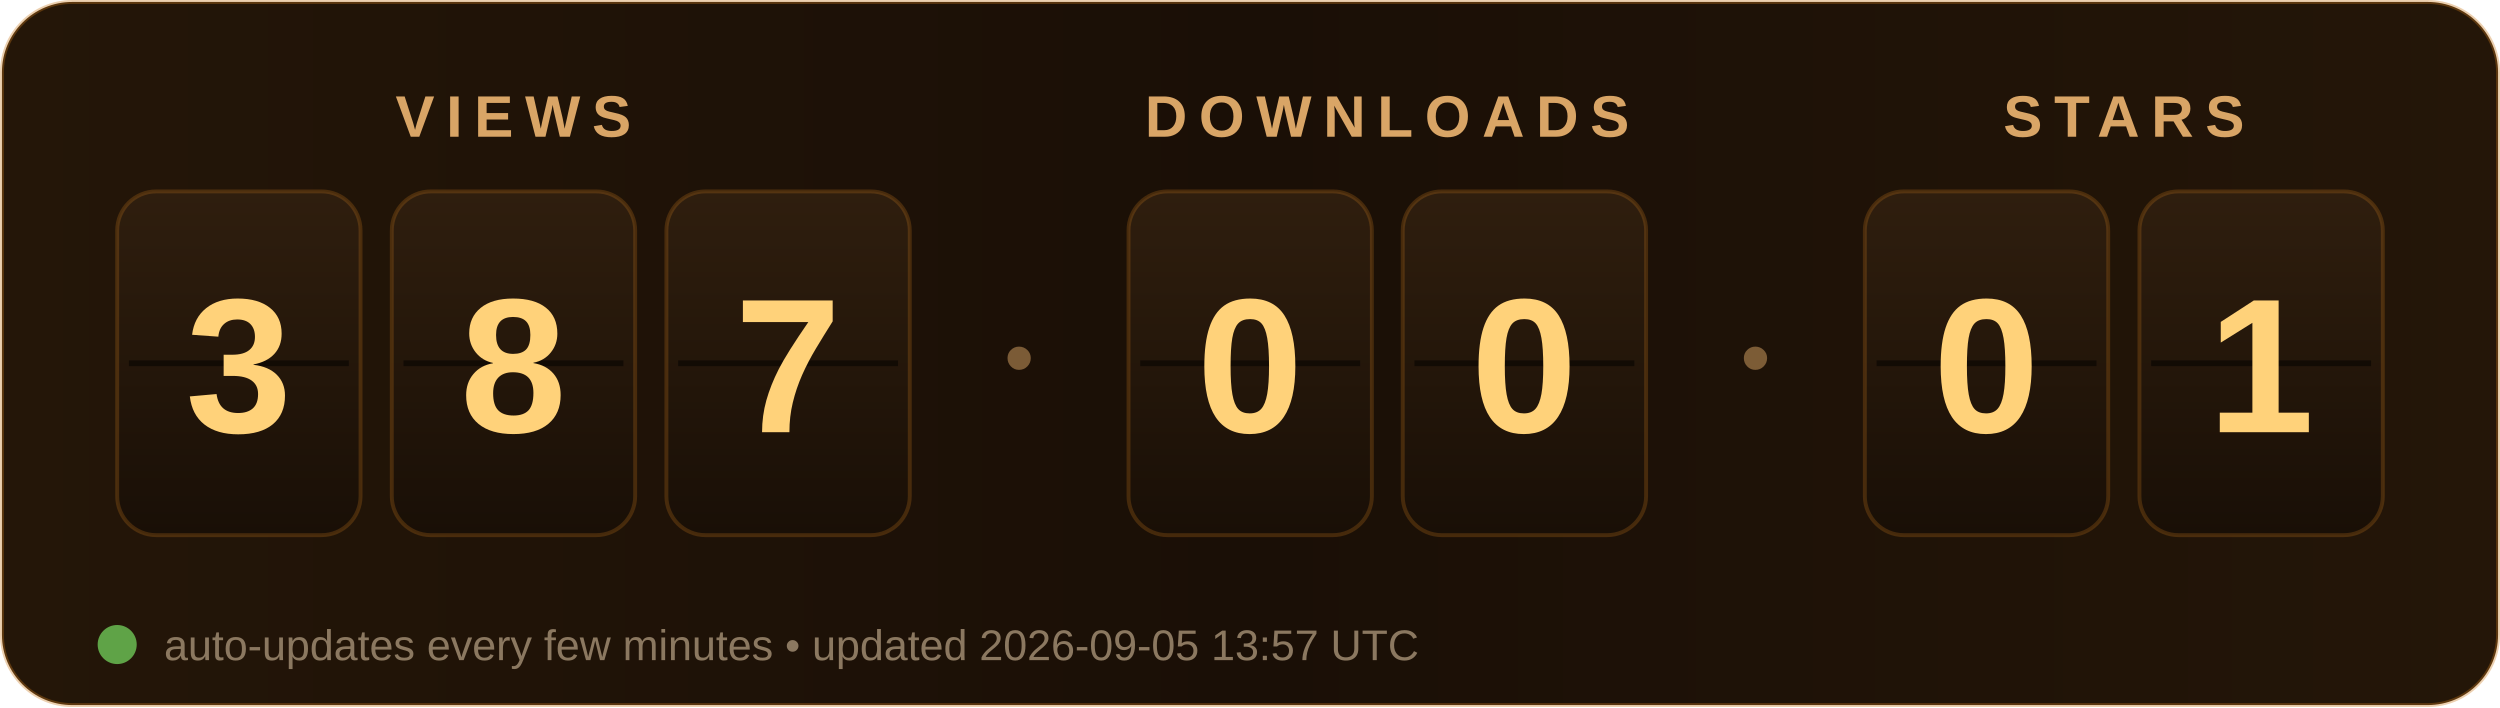
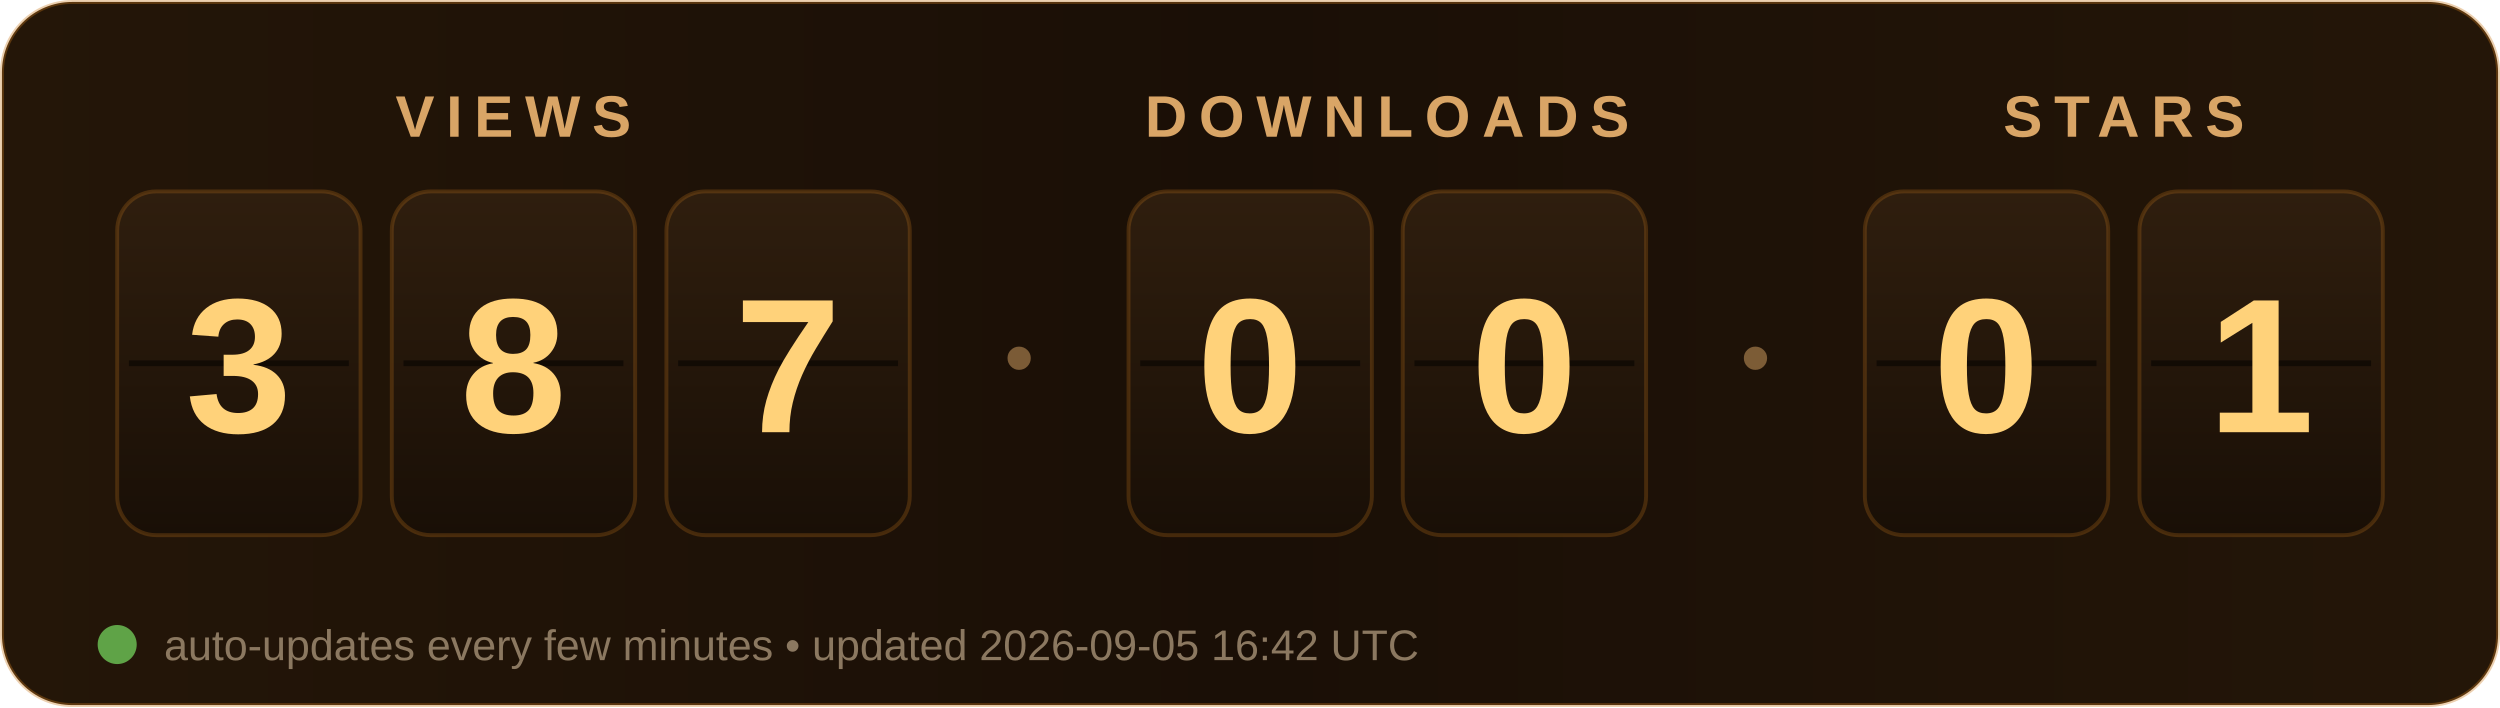
- <svg xmlns="http://www.w3.org/2000/svg" width="640" height="181" viewBox="0 0 640 181" role="img" aria-label="MelonDMA live stats — total views: 387 (tracked since 2026-08-18, GitHub only retains 14 days per API call so earlier history can't be recovered), total downloads: 0, GitHub stars: 1. Updated 2026-09-05 13:57 UTC.">
+ <svg xmlns="http://www.w3.org/2000/svg" width="640" height="181" viewBox="0 0 640 181" role="img" aria-label="MelonDMA live stats — total views: 387 (tracked since 2026-08-18, GitHub only retains 14 days per API call so earlier history can't be recovered), total downloads: 0, GitHub stars: 1. Updated 2026-09-05 16:42 UTC.">
  <defs>
    <linearGradient id="boardBg" x1="0" y1="0" x2="640" y2="0" gradientUnits="userSpaceOnUse">
      <stop offset="0" stop-color="#241608" />
      <stop offset="0.5" stop-color="#1a0f06" />
      <stop offset="1" stop-color="#241608" />
    </linearGradient>
    <linearGradient id="tileBg" x1="0" y1="0" x2="0" y2="88" gradientUnits="userSpaceOnUse">
      <stop offset="0" stop-color="#2f1e0e" />
      <stop offset="1" stop-color="#190f06" />
    </linearGradient>
  </defs>
  <rect x="0.5" y="0.5" width="639" height="180" rx="18" fill="url(#boardBg)" stroke="#C97A1E" stroke-opacity="0.35" />
  <text x="131.4" y="35" text-anchor="middle" font-family="Arial, Helvetica, sans-serif" font-weight="700" font-size="15" letter-spacing="3" fill="#D9A566">VIEWS</text>
  <g transform="translate(30.0,49)">
    <rect width="62.3" height="88" rx="10" fill="url(#tileBg)" stroke="#C97A1E" stroke-opacity="0.25" />
    <line x1="3" y1="44" x2="59.3" y2="44" stroke="#0f0904" stroke-width="1.5" opacity="0.85" />
    <text x="31.1" y="61.64" text-anchor="middle" font-family="Arial, Helvetica, sans-serif" font-weight="900" font-size="49" fill="#FFD27A">3</text>
    <rect x="0" y="44" width="62.3" height="0" rx="10" fill="#3a2410">
      <animate attributeName="height" values="0;88;0" keyTimes="0;0.55;1" dur="0.7s" begin="0.15s" calcMode="spline" keySplines="0.3 0.7 0.3 1;0.3 0 0.7 1" />
      <animate attributeName="y" values="44;0;44" keyTimes="0;0.55;1" dur="0.7s" begin="0.15s" calcMode="spline" keySplines="0.3 0.7 0.3 1;0.3 0 0.7 1" />
    </rect>
  </g>
  <g transform="translate(100.3,49)">
    <rect width="62.3" height="88" rx="10" fill="url(#tileBg)" stroke="#C97A1E" stroke-opacity="0.25" />
    <line x1="3" y1="44" x2="59.3" y2="44" stroke="#0f0904" stroke-width="1.5" opacity="0.85" />
    <text x="31.1" y="61.64" text-anchor="middle" font-family="Arial, Helvetica, sans-serif" font-weight="900" font-size="49" fill="#FFD27A">8</text>
    <rect x="0" y="44" width="62.3" height="0" rx="10" fill="#3a2410">
      <animate attributeName="height" values="0;88;0" keyTimes="0;0.55;1" dur="0.7s" begin="0.24s" calcMode="spline" keySplines="0.3 0.7 0.3 1;0.3 0 0.7 1" />
      <animate attributeName="y" values="44;0;44" keyTimes="0;0.55;1" dur="0.7s" begin="0.24s" calcMode="spline" keySplines="0.3 0.7 0.3 1;0.3 0 0.7 1" />
    </rect>
  </g>
  <g transform="translate(170.6,49)">
    <rect width="62.3" height="88" rx="10" fill="url(#tileBg)" stroke="#C97A1E" stroke-opacity="0.25" />
    <line x1="3" y1="44" x2="59.3" y2="44" stroke="#0f0904" stroke-width="1.5" opacity="0.85" />
    <text x="31.1" y="61.64" text-anchor="middle" font-family="Arial, Helvetica, sans-serif" font-weight="900" font-size="49" fill="#FFD27A">7</text>
    <rect x="0" y="44" width="62.3" height="0" rx="10" fill="#3a2410">
      <animate attributeName="height" values="0;88;0" keyTimes="0;0.55;1" dur="0.7s" begin="0.33s" calcMode="spline" keySplines="0.3 0.7 0.3 1;0.3 0 0.7 1" />
      <animate attributeName="y" values="44;0;44" keyTimes="0;0.55;1" dur="0.7s" begin="0.33s" calcMode="spline" keySplines="0.3 0.7 0.3 1;0.3 0 0.7 1" />
    </rect>
  </g>
  <text x="355.1" y="35" text-anchor="middle" font-family="Arial, Helvetica, sans-serif" font-weight="700" font-size="15" letter-spacing="3" fill="#D9A566">DOWNLOADS</text>
  <g transform="translate(288.9,49)">
    <rect width="62.3" height="88" rx="10" fill="url(#tileBg)" stroke="#C97A1E" stroke-opacity="0.25" />
    <line x1="3" y1="44" x2="59.3" y2="44" stroke="#0f0904" stroke-width="1.5" opacity="0.85" />
    <text x="31.1" y="61.64" text-anchor="middle" font-family="Arial, Helvetica, sans-serif" font-weight="900" font-size="49" fill="#FFD27A">0</text>
    <rect x="0" y="44" width="62.3" height="0" rx="10" fill="#3a2410">
      <animate attributeName="height" values="0;88;0" keyTimes="0;0.55;1" dur="0.7s" begin="0.42s" calcMode="spline" keySplines="0.3 0.7 0.3 1;0.3 0 0.7 1" />
      <animate attributeName="y" values="44;0;44" keyTimes="0;0.55;1" dur="0.7s" begin="0.42s" calcMode="spline" keySplines="0.3 0.7 0.3 1;0.3 0 0.7 1" />
    </rect>
  </g>
  <g transform="translate(359.1,49)">
    <rect width="62.3" height="88" rx="10" fill="url(#tileBg)" stroke="#C97A1E" stroke-opacity="0.25" />
    <line x1="3" y1="44" x2="59.3" y2="44" stroke="#0f0904" stroke-width="1.5" opacity="0.85" />
    <text x="31.1" y="61.64" text-anchor="middle" font-family="Arial, Helvetica, sans-serif" font-weight="900" font-size="49" fill="#FFD27A">0</text>
    <rect x="0" y="44" width="62.3" height="0" rx="10" fill="#3a2410">
      <animate attributeName="height" values="0;88;0" keyTimes="0;0.55;1" dur="0.7s" begin="0.51s" calcMode="spline" keySplines="0.3 0.7 0.3 1;0.3 0 0.7 1" />
      <animate attributeName="y" values="44;0;44" keyTimes="0;0.55;1" dur="0.7s" begin="0.51s" calcMode="spline" keySplines="0.3 0.7 0.3 1;0.3 0 0.7 1" />
    </rect>
  </g>
  <text x="543.7" y="35" text-anchor="middle" font-family="Arial, Helvetica, sans-serif" font-weight="700" font-size="15" letter-spacing="3" fill="#D9A566">STARS</text>
  <g transform="translate(477.4,49)">
    <rect width="62.3" height="88" rx="10" fill="url(#tileBg)" stroke="#C97A1E" stroke-opacity="0.25" />
    <line x1="3" y1="44" x2="59.3" y2="44" stroke="#0f0904" stroke-width="1.5" opacity="0.85" />
    <text x="31.1" y="61.64" text-anchor="middle" font-family="Arial, Helvetica, sans-serif" font-weight="900" font-size="49" fill="#FFD27A">0</text>
    <rect x="0" y="44" width="62.3" height="0" rx="10" fill="#3a2410">
      <animate attributeName="height" values="0;88;0" keyTimes="0;0.55;1" dur="0.7s" begin="0.60s" calcMode="spline" keySplines="0.3 0.7 0.3 1;0.3 0 0.7 1" />
      <animate attributeName="y" values="44;0;44" keyTimes="0;0.55;1" dur="0.7s" begin="0.60s" calcMode="spline" keySplines="0.3 0.7 0.3 1;0.3 0 0.7 1" />
    </rect>
  </g>
  <g transform="translate(547.7,49)">
    <rect width="62.3" height="88" rx="10" fill="url(#tileBg)" stroke="#C97A1E" stroke-opacity="0.25" />
    <line x1="3" y1="44" x2="59.3" y2="44" stroke="#0f0904" stroke-width="1.5" opacity="0.85" />
    <text x="31.1" y="61.64" text-anchor="middle" font-family="Arial, Helvetica, sans-serif" font-weight="900" font-size="49" fill="#FFD27A">1</text>
    <rect x="0" y="44" width="62.3" height="0" rx="10" fill="#3a2410">
      <animate attributeName="height" values="0;88;0" keyTimes="0;0.55;1" dur="0.7s" begin="0.69s" calcMode="spline" keySplines="0.3 0.7 0.3 1;0.3 0 0.7 1" />
      <animate attributeName="y" values="44;0;44" keyTimes="0;0.55;1" dur="0.7s" begin="0.69s" calcMode="spline" keySplines="0.3 0.7 0.3 1;0.3 0 0.7 1" />
    </rect>
  </g>
  <text x="260.9" y="99" text-anchor="middle" font-family="Arial, Helvetica, sans-serif" font-size="22" fill="#D9A566" opacity="0.5">•</text>
  <text x="449.4" y="99" text-anchor="middle" font-family="Arial, Helvetica, sans-serif" font-size="22" fill="#D9A566" opacity="0.5">•</text>
  <circle cx="30" cy="165" r="5" fill="#5FA347">
    <animate attributeName="opacity" values="1;0.35;1" dur="1.8s" repeatCount="indefinite" />
  </circle>
-   <text x="42" y="169" font-family="Arial, Helvetica, sans-serif" font-size="11" fill="#8B7860">auto-updates every few minutes • updated 2026-09-05 13:57 UTC</text>
+   <text x="42" y="169" font-family="Arial, Helvetica, sans-serif" font-size="11" fill="#8B7860">auto-updates every few minutes • updated 2026-09-05 16:42 UTC</text>
</svg>
